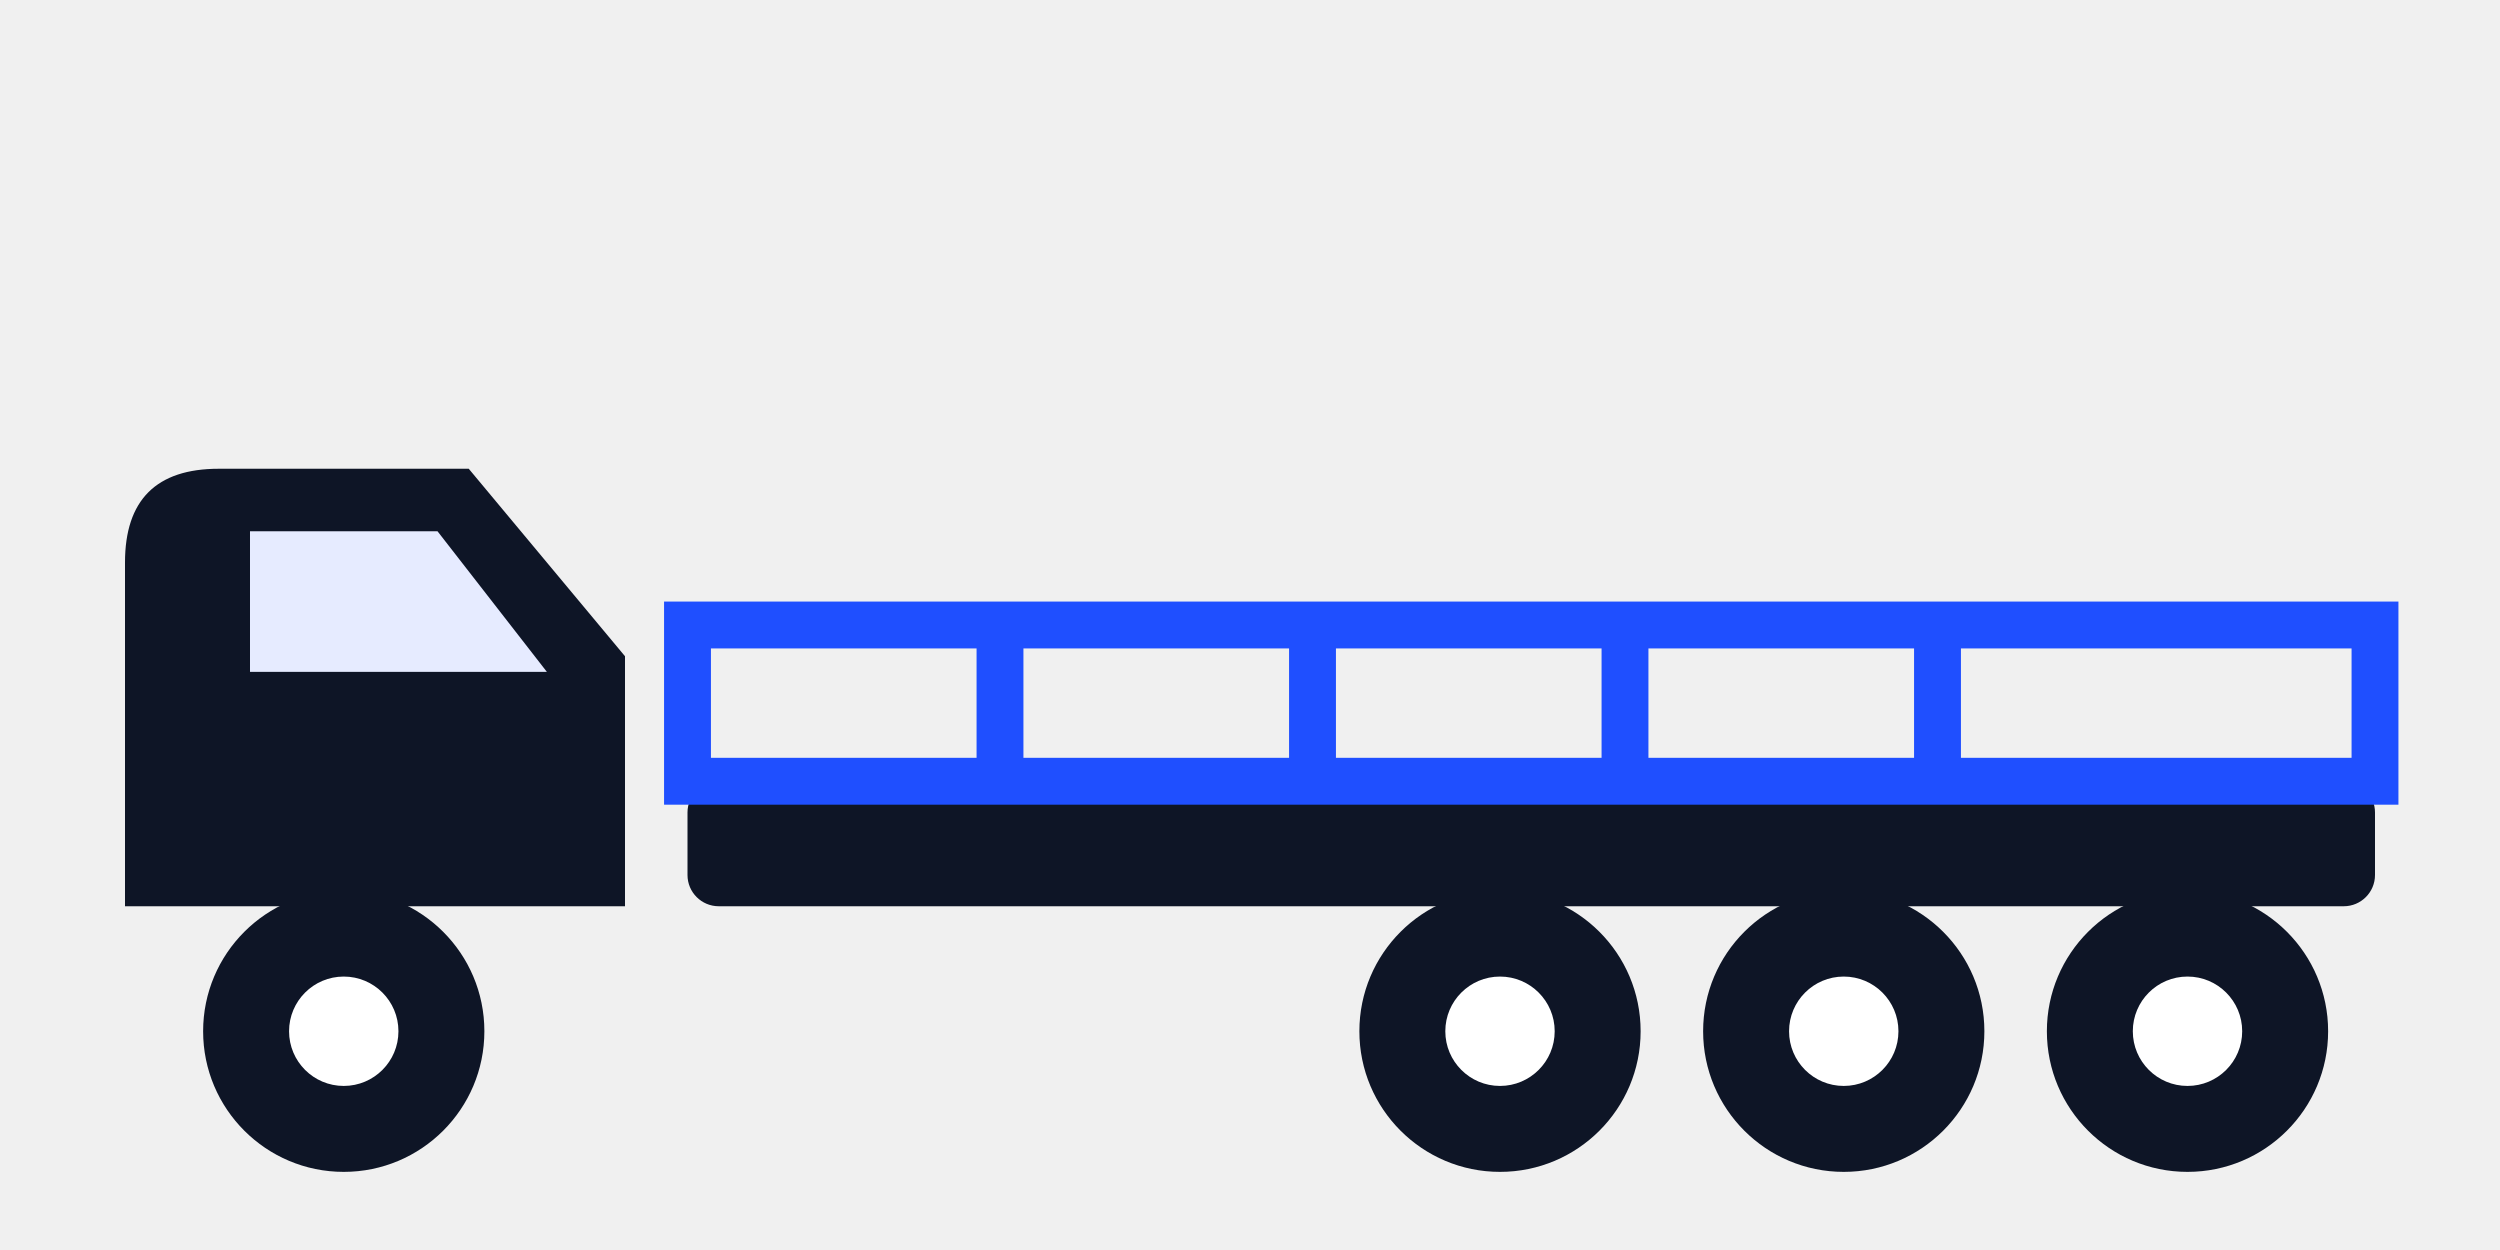
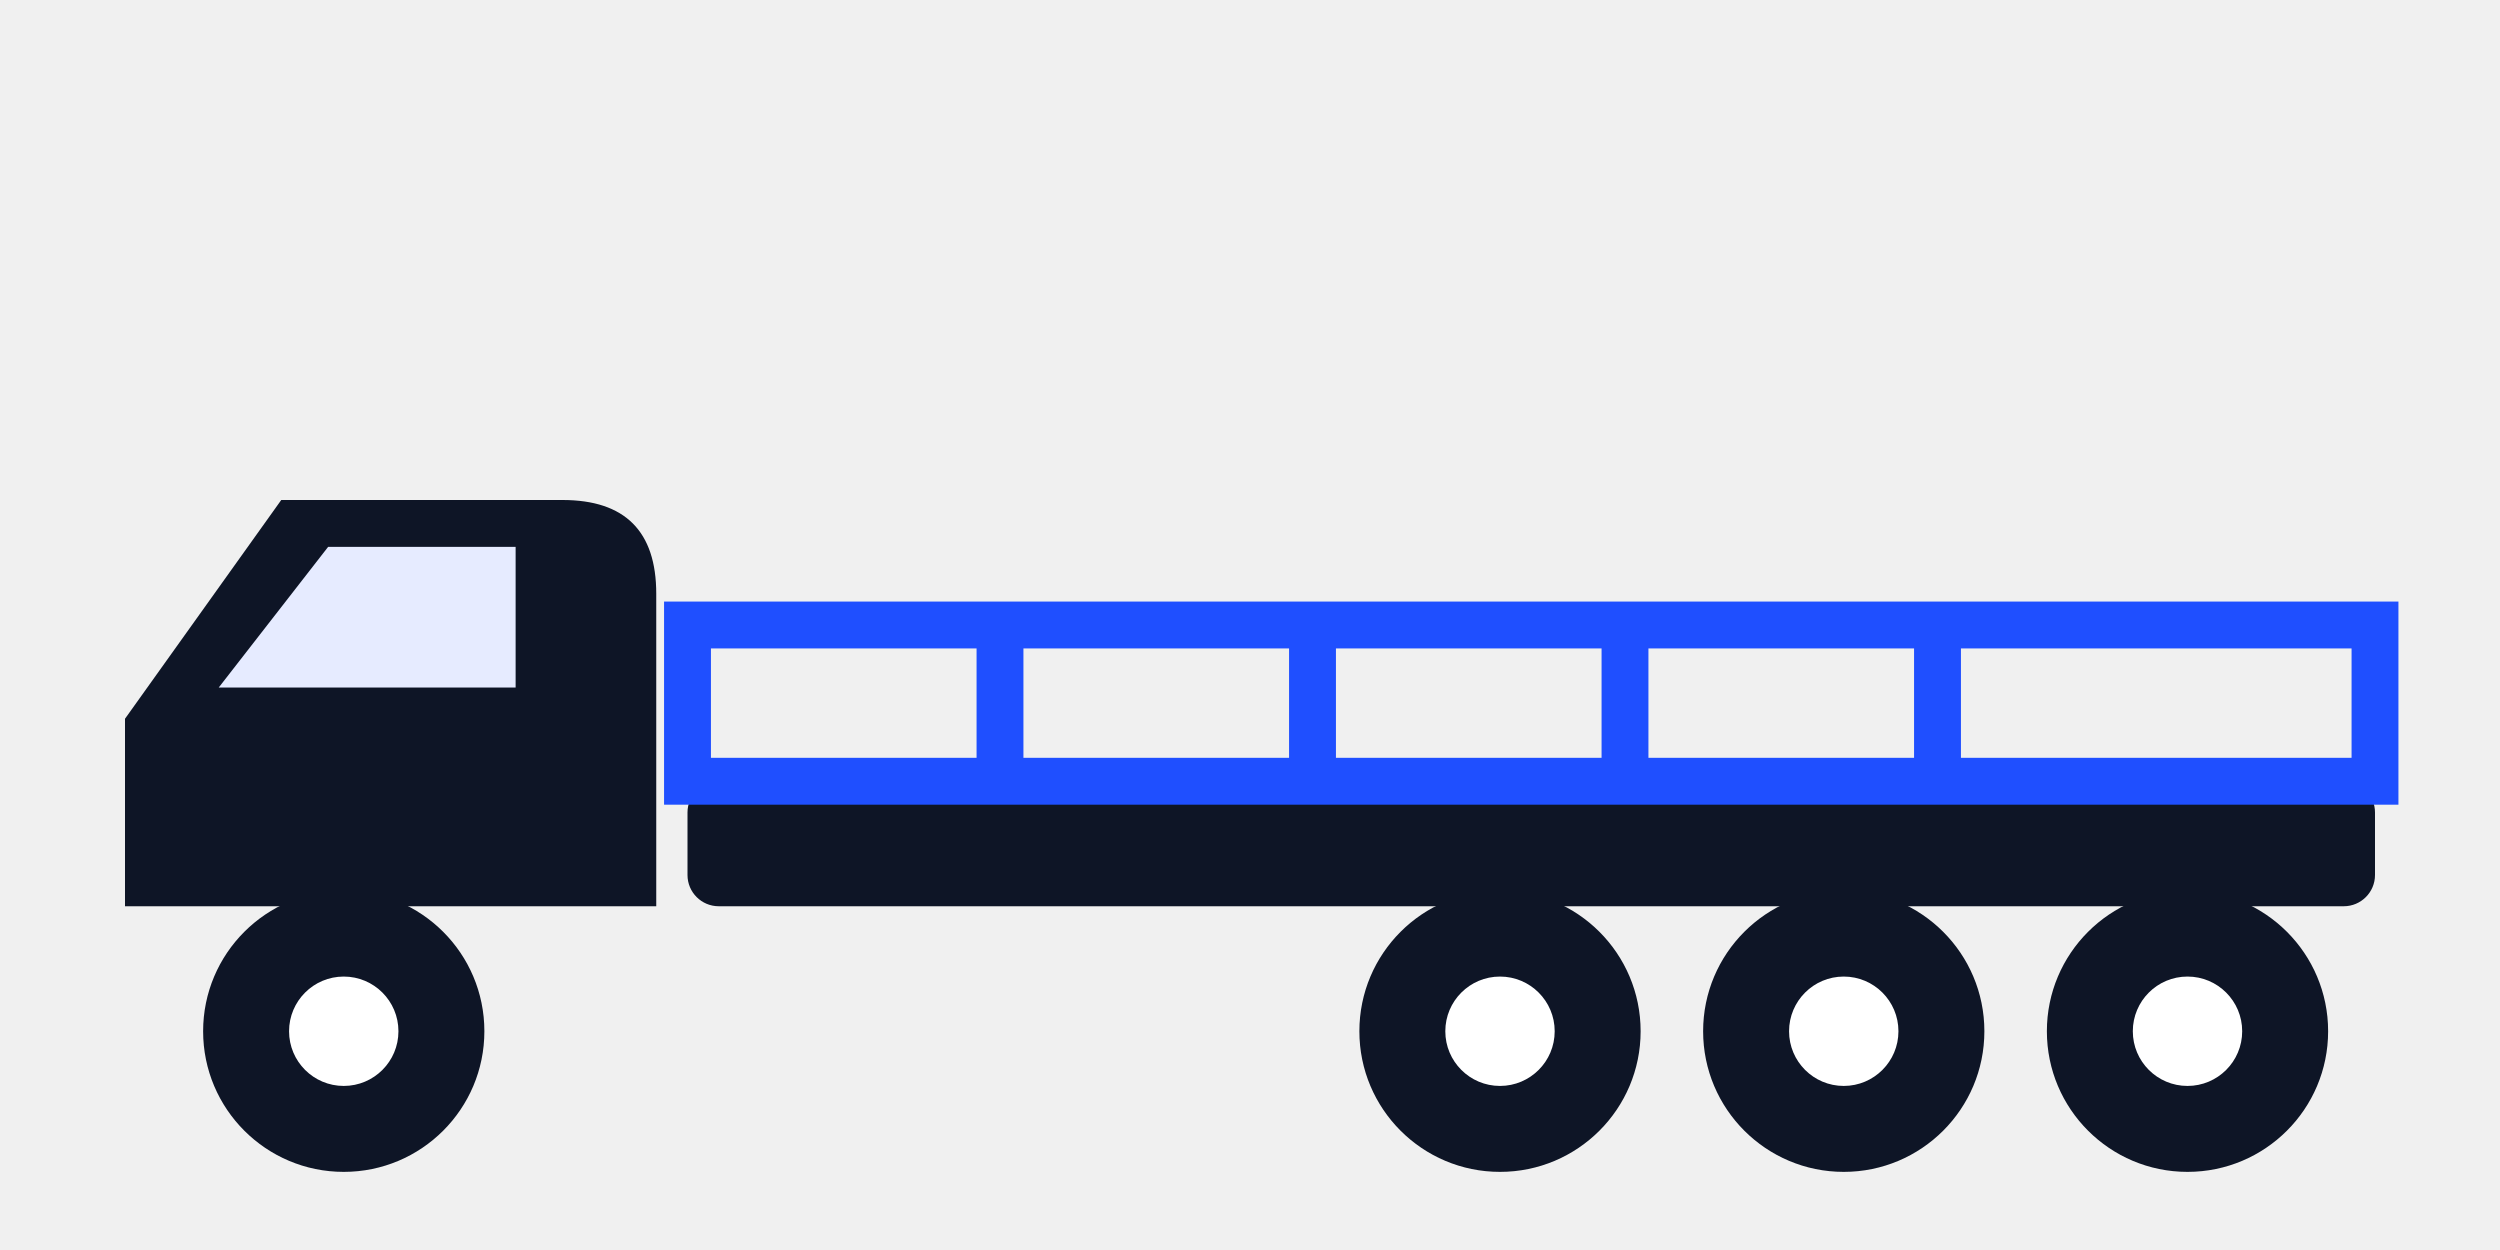
<svg xmlns="http://www.w3.org/2000/svg" viewBox="0 0 160 80" width="160" height="80">
-   <path d="M8 58 V36 q0-6 6-6 h16 l10 12 v16 z" fill="#0E1526" />
-   <path d="M16 34 h12 l7 9 h-19 z" fill="#E6EBFF" />
+   <path d="M8 58 V46 l10-14 h18 q6 0 6 6 v20 z" fill="#0E1526" />
+   <path d="M14 44 l7-9 h12 v9 z" fill="#E6EBFF" />
  <rect x="44" y="50" width="108" height="8" rx="2" fill="#0E1526" />
  <rect x="44" y="40" width="108" height="10" fill="none" stroke="#1F4FFF" stroke-width="3" />
  <path d="M64 40 v10 M84 40 v10 M104 40 v10 M124 40 v10" stroke="#1F4FFF" stroke-width="3" />
  <circle cx="22" cy="66" r="9" fill="#0E1526" />
  <circle cx="22" cy="66" r="3.5" fill="#FFFFFF" />
  <circle cx="96" cy="66" r="9" fill="#0E1526" />
  <circle cx="96" cy="66" r="3.5" fill="#FFFFFF" />
  <circle cx="118" cy="66" r="9" fill="#0E1526" />
  <circle cx="118" cy="66" r="3.5" fill="#FFFFFF" />
  <circle cx="140" cy="66" r="9" fill="#0E1526" />
  <circle cx="140" cy="66" r="3.5" fill="#FFFFFF" />
</svg>
